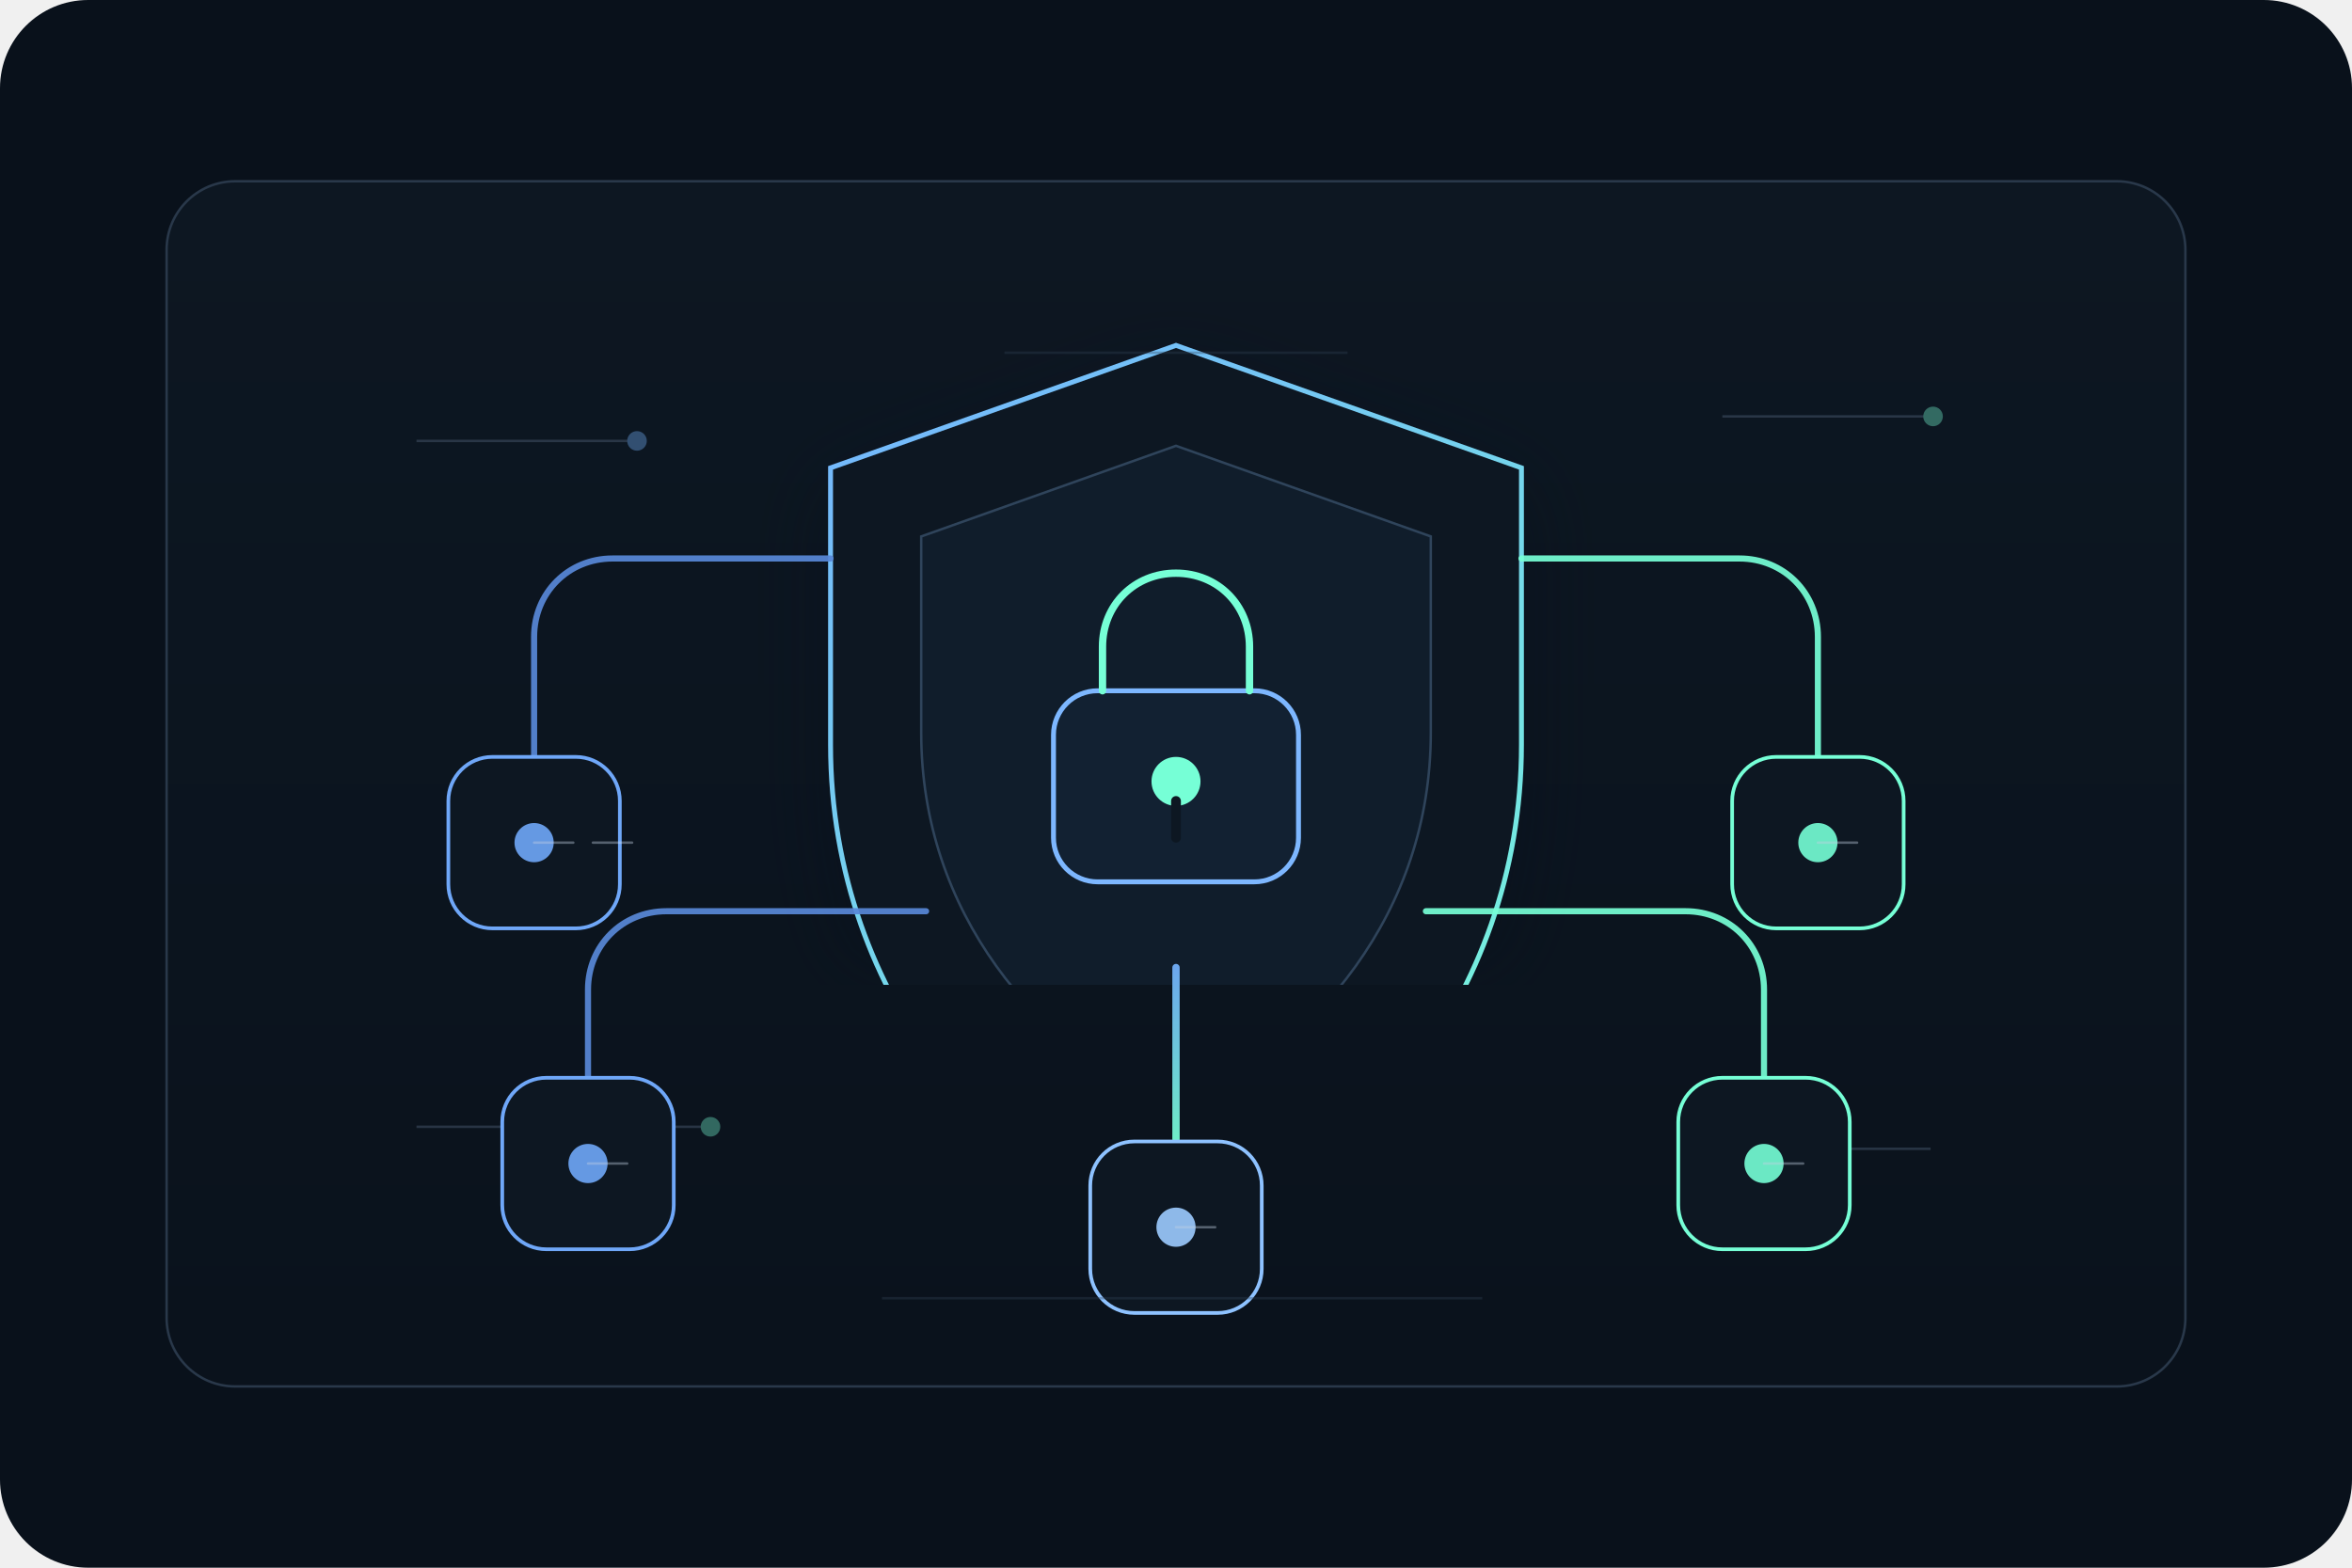
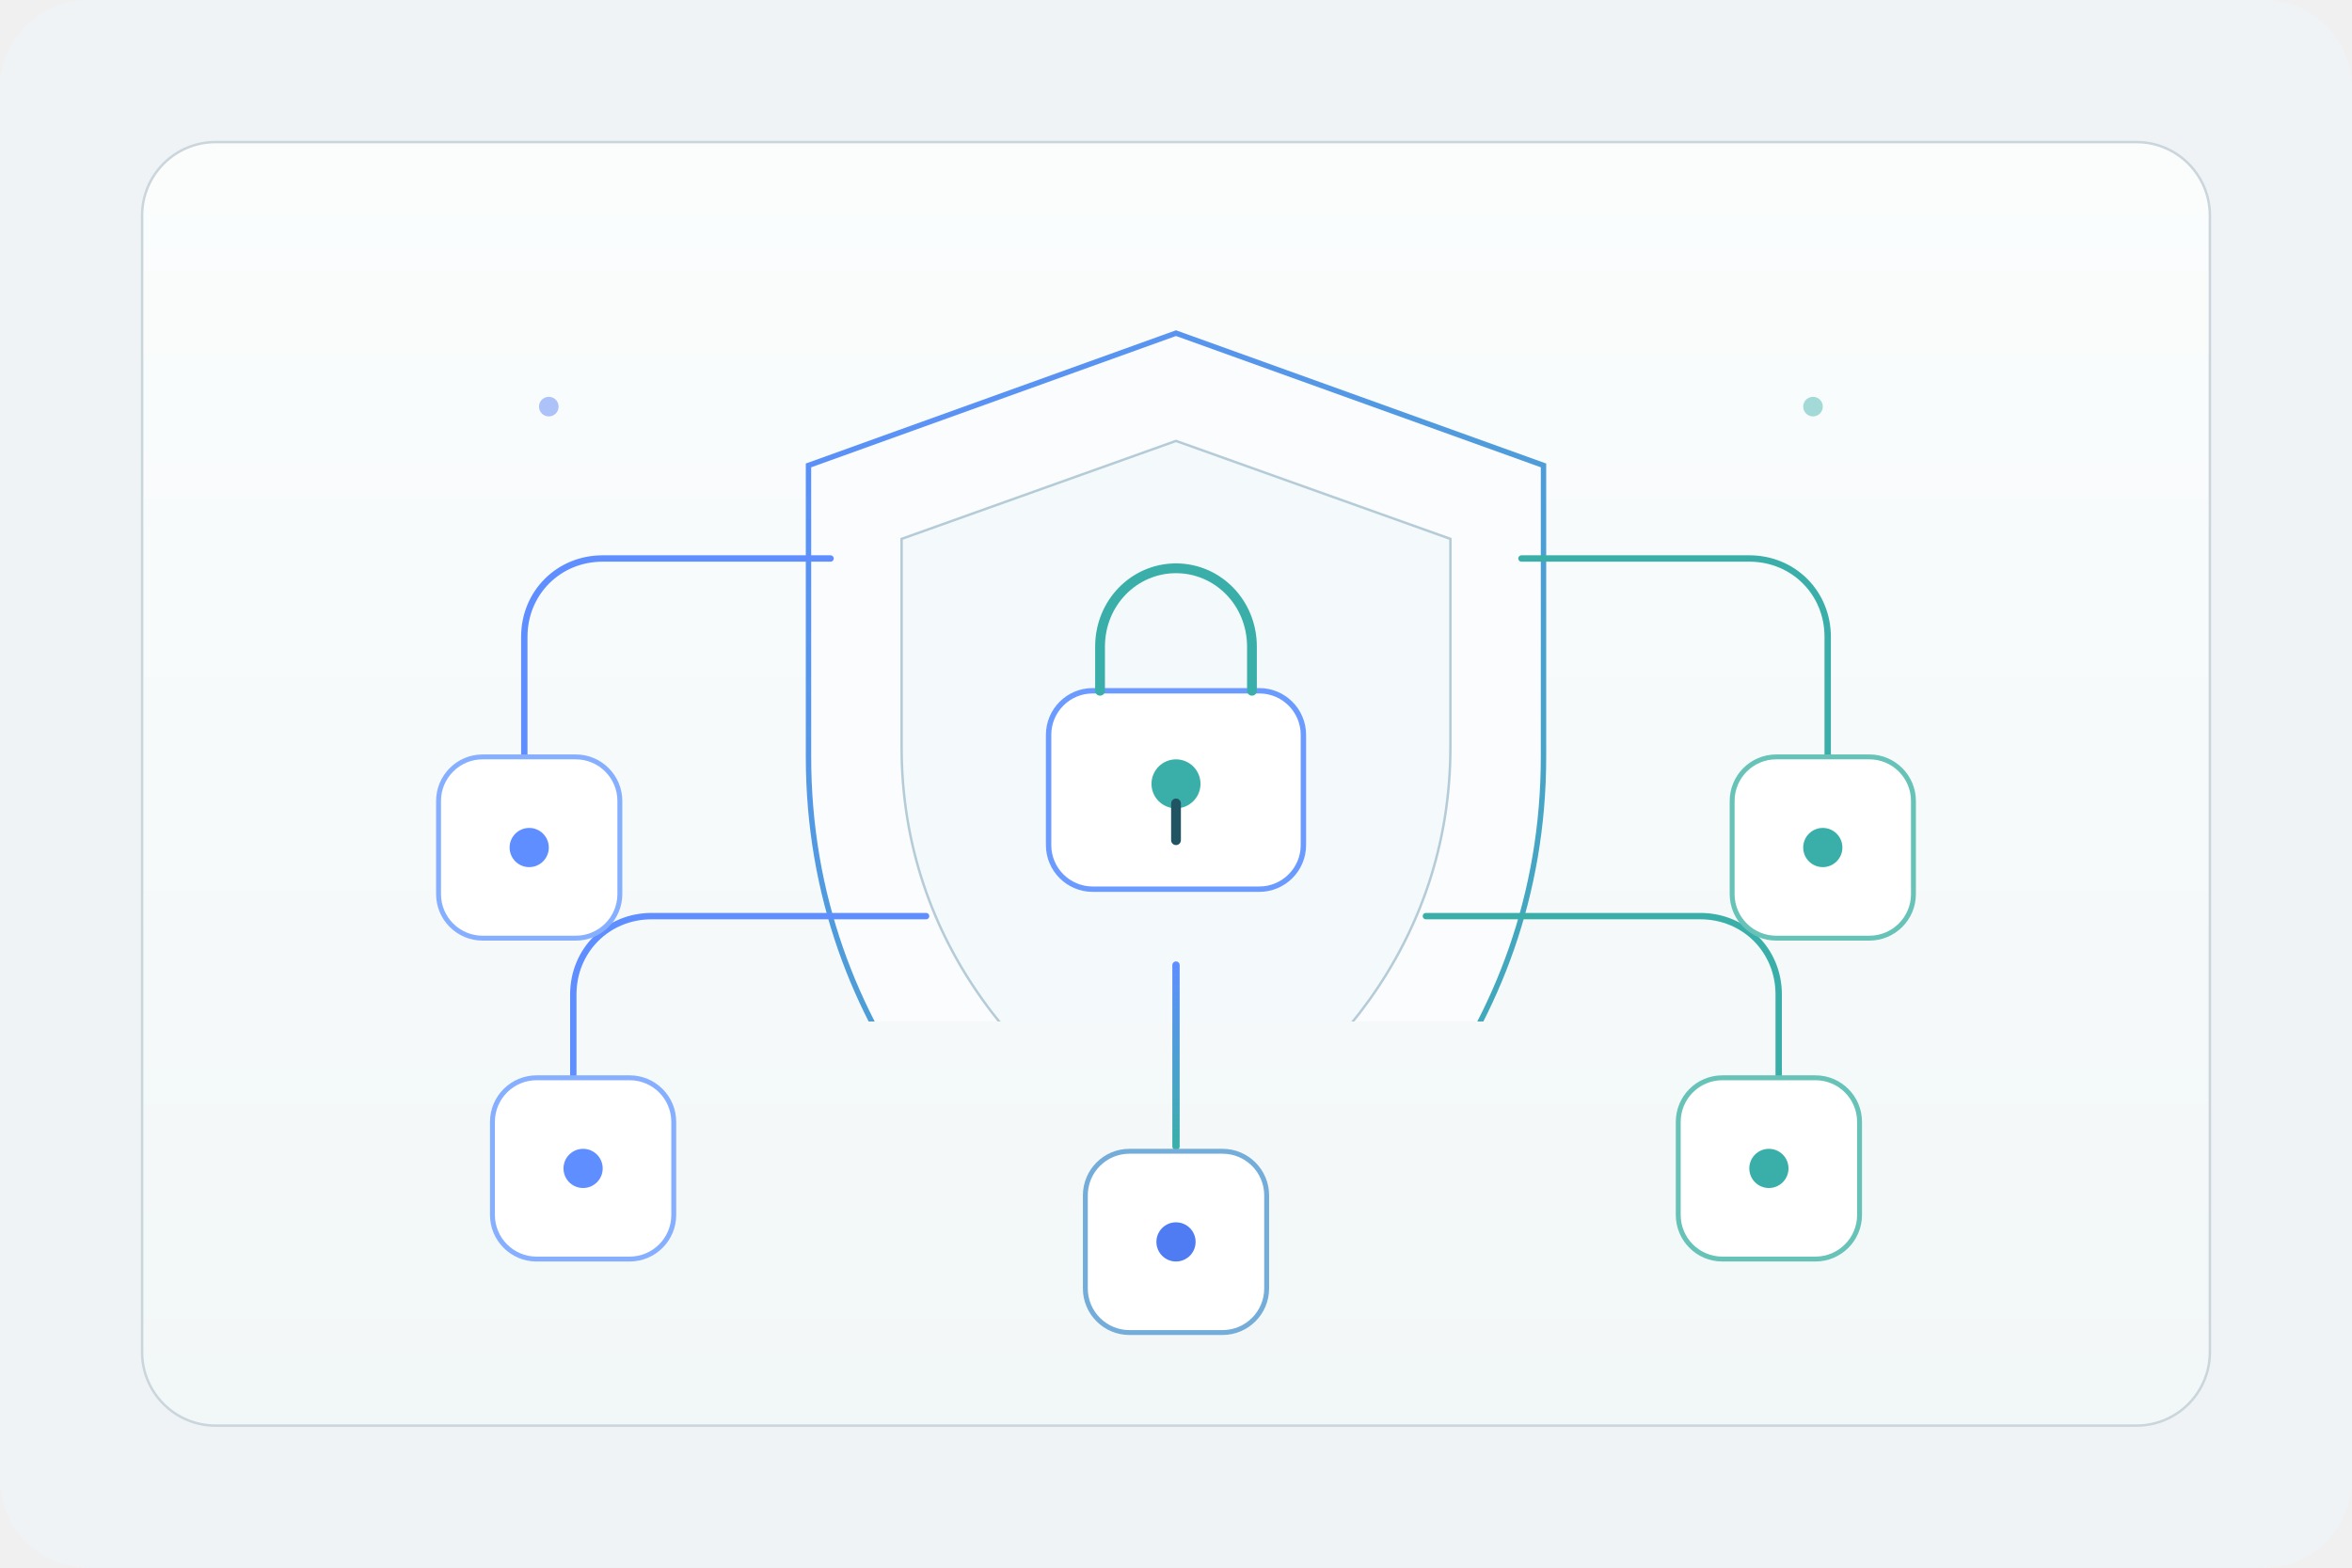
<svg xmlns="http://www.w3.org/2000/svg" viewBox="0 0 960 640" fill="none">
-   <rect width="960" height="640" rx="36" fill="#09111B" />
-   <rect x="68" y="74" width="824" height="492" rx="28" fill="url(#bg)" stroke="#29384A" />
-   <g opacity="0.36">
-     <path d="M170 180h90M170 460h120M703 170h87M692 469h96" stroke="#5B6F89" />
-     <circle cx="260" cy="180" r="4" fill="#74B3FF" />
-     <circle cx="290" cy="460" r="4" fill="#76FFD6" />
-     <circle cx="789" cy="170" r="4" fill="#76FFD6" />
-     <circle cx="692" cy="469" r="4" fill="#74B3FF" />
+   <rect width="960" height="640" rx="36" fill="#EFF3F6" />
+   <rect x="58" y="58" width="844" height="524" rx="30" fill="url(#panel)" stroke="#CAD5DC" />
+   <g opacity="0.45">
+     <circle cx="224" cy="166" r="4" fill="#4F7CF3" />
+     <circle cx="740" cy="166" r="4" fill="#3AAFA9" />
+     <circle cx="224" cy="486" r="4" fill="#3AAFA9" />
+     <circle cx="740" cy="486" r="4" fill="#4F7CF3" />
  </g>
-   <g filter="url(#f0)">
-     <path d="M480 141 621 191V304c0 106-72 180-141 211-69-31-141-105-141-211V191l141-50Z" fill="#0D1722" stroke="url(#g1)" stroke-width="2" />
-     <path d="M480 182 584 219v80c0 74-47 128-104 157-57-29-104-83-104-157v-80l104-37Z" fill="#101D2B" stroke="#2F445B" />
-     <rect x="430" y="282" width="100" height="78" rx="18" fill="#122132" stroke="#7DB7FF" stroke-width="2" />
-     <path d="M450 282v-18c0-17 13-30 30-30s30 13 30 30v18" stroke="#76FFD6" stroke-width="3" stroke-linecap="round" />
-     <circle cx="480" cy="319" r="10" fill="#76FFD6" />
-     <path d="M480 327v15" stroke="#0D1722" stroke-width="4" stroke-linecap="round" />
+   <g filter="url(#shadow)">
+     <path d="M480 136 630 190V309c0 113-76 192-150 225-74-33-150-112-150-225V190l150-54Z" fill="#FBFCFD" stroke="url(#shield)" stroke-width="2.2" />
+     <path d="M480 180 592 220v85c0 80-51 139-112 169-61-30-112-89-112-169v-85l112-40Z" fill="#F4FAFB" stroke="#B5CCD8" />
+     <rect x="428" y="282" width="104" height="81" rx="18" fill="#FFFFFF" stroke="#6C9BFF" stroke-width="2.2" />
+     <path d="M449 282v-18c0-18 14-32 31-32s31 14 31 32v18" stroke="#3AAFA9" stroke-width="4" stroke-linecap="round" />
+     <circle cx="480" cy="320" r="10" fill="#3AAFA9" />
+     <path d="M480 328v15" stroke="#215463" stroke-width="4" stroke-linecap="round" />
  </g>
-   <g opacity="0.92" stroke-linecap="round">
-     <path d="M339 228H250c-18 0-32 14-32 32v65" stroke="#5888D8" stroke-width="2.5" />
-     <path d="M621 228h89c18 0 32 14 32 32v65" stroke="#76FFD6" stroke-width="2.5" />
-     <path d="M378 372H272c-18 0-32 14-32 32v42" stroke="#5888D8" stroke-width="2.5" />
-     <path d="M582 372h106c18 0 32 14 32 32v42" stroke="#76FFD6" stroke-width="2.5" />
-     <path d="M480 395v70" stroke="url(#g2)" stroke-width="3" />
+   <g stroke-linecap="round">
+     <path d="M339 228H246c-18 0-32 14-32 32v65" stroke="#5E8EFF" stroke-width="2.6" />
+     <path d="M621 228h93c18 0 32 14 32 32v65" stroke="#3AAFA9" stroke-width="2.6" />
+     <path d="M378 374H266c-18 0-32 14-32 32v44" stroke="#5E8EFF" stroke-width="2.6" />
+     <path d="M582 374h112c18 0 32 14 32 32v44" stroke="#3AAFA9" stroke-width="2.6" />
+     <path d="M480 394v74" stroke="url(#midline)" stroke-width="3" />
  </g>
-   <g filter="url(#f1)">
-     <rect x="183" y="309" width="70" height="70" rx="18" fill="#0D1722" stroke="#6FA7F8" stroke-width="1.5" />
-     <rect x="707" y="309" width="70" height="70" rx="18" fill="#0D1722" stroke="#76FFD6" stroke-width="1.5" />
-     <rect x="205" y="440" width="70" height="70" rx="18" fill="#0D1722" stroke="#6FA7F8" stroke-width="1.5" />
-     <rect x="685" y="440" width="70" height="70" rx="18" fill="#0D1722" stroke="#76FFD6" stroke-width="1.5" />
-     <rect x="445" y="466" width="70" height="70" rx="18" fill="#0D1722" stroke="#8EC2FF" stroke-width="1.5" />
+   <g filter="url(#soft)">
+     <rect x="179" y="309" width="74" height="74" rx="18" fill="#FFFFFF" stroke="#87AFFF" stroke-width="2" />
+     <rect x="707" y="309" width="74" height="74" rx="18" fill="#FFFFFF" stroke="#67C3B7" stroke-width="2" />
+     <rect x="201" y="440" width="74" height="74" rx="18" fill="#FFFFFF" stroke="#87AFFF" stroke-width="2" />
+     <rect x="685" y="440" width="74" height="74" rx="18" fill="#FFFFFF" stroke="#67C3B7" stroke-width="2" />
+     <rect x="443" y="470" width="74" height="74" rx="18" fill="#FFFFFF" stroke="#74ADD9" stroke-width="2" />
  </g>
-   <g opacity="0.9">
-     <circle cx="218" cy="344" r="8" fill="#6FA7F8" />
-     <circle cx="742" cy="344" r="8" fill="#76FFD6" />
-     <circle cx="240" cy="475" r="8" fill="#6FA7F8" />
-     <circle cx="720" cy="475" r="8" fill="#76FFD6" />
-     <circle cx="480" cy="501" r="8" fill="#9CCBFF" />
-     <path d="M218 344h16M242 344h16M742 344h16M240 475h16M720 475h16M480 501h16" stroke="#D5E3F8" stroke-opacity=".4" stroke-linecap="round" />
-   </g>
-   <g opacity="0.35">
-     <path d="M410 144h140" stroke="#304256" />
-     <path d="M360 530h245" stroke="#304256" />
+   <g>
+     <circle cx="216" cy="346" r="8" fill="#5E8EFF" />
+     <circle cx="744" cy="346" r="8" fill="#3AAFA9" />
+     <circle cx="238" cy="477" r="8" fill="#5E8EFF" />
+     <circle cx="722" cy="477" r="8" fill="#3AAFA9" />
+     <circle cx="480" cy="507" r="8" fill="#4F7CF3" />
  </g>
  <defs>
-     <linearGradient id="bg" x1="480" y1="74" x2="480" y2="566" gradientUnits="userSpaceOnUse">
-       <stop stop-color="#0D1722" />
-       <stop offset="1" stop-color="#0A121C" />
+     <linearGradient id="panel" x1="480" y1="58" x2="480" y2="582" gradientUnits="userSpaceOnUse">
+       <stop stop-color="#FBFDFD" />
+       <stop offset="1" stop-color="#F2F7F8" />
    </linearGradient>
-     <linearGradient id="g1" x1="339" y1="141" x2="621" y2="515" gradientUnits="userSpaceOnUse">
-       <stop stop-color="#74B3FF" />
-       <stop offset="1" stop-color="#76FFD6" />
+     <linearGradient id="shield" x1="330" y1="136" x2="630" y2="534" gradientUnits="userSpaceOnUse">
+       <stop stop-color="#5E8EFF" />
+       <stop offset="1" stop-color="#3AAFA9" />
    </linearGradient>
-     <linearGradient id="g2" x1="480.5" y1="395" x2="480.5" y2="465" gradientUnits="userSpaceOnUse">
-       <stop stop-color="#74B3FF" />
-       <stop offset="1" stop-color="#76FFD6" />
+     <linearGradient id="midline" x1="480.5" y1="394" x2="480.5" y2="468" gradientUnits="userSpaceOnUse">
+       <stop stop-color="#5E8EFF" />
+       <stop offset="1" stop-color="#3AAFA9" />
    </linearGradient>
-     <filter id="f0" x="301" y="117" width="358" height="285" filterUnits="userSpaceOnUse" color-interpolation-filters="sRGB">
+     <filter id="shadow" x="302" y="123" width="356" height="294" filterUnits="userSpaceOnUse" color-interpolation-filters="sRGB">
      <feFlood flood-opacity="0" result="BackgroundImageFix" />
-       <feColorMatrix in="SourceAlpha" values="0 0 0 0 0 0 0 0 0 0 0 0 0 0 0 0 0 0 127 0" result="hardAlpha" />
      <feOffset dy="12" />
-       <feGaussianBlur stdDeviation="16" />
-       <feColorMatrix values="0 0 0 0 0.027 0 0 0 0 0.059 0 0 0 0 0.11 0 0 0 0.44 0" />
+       <feGaussianBlur stdDeviation="12" />
+       <feColorMatrix values="0 0 0 0 0.2 0 0 0 0 0.31 0 0 0 0 0.39 0 0 0 0.12 0" />
      <feBlend in2="BackgroundImageFix" result="effect1_dropShadow_1_2" />
      <feBlend in="SourceGraphic" in2="effect1_dropShadow_1_2" result="shape" />
    </filter>
-     <filter id="f1" x="167" y="293" width="626" height="259" filterUnits="userSpaceOnUse" color-interpolation-filters="sRGB">
+     <filter id="soft" x="161" y="291" width="638" height="271" filterUnits="userSpaceOnUse" color-interpolation-filters="sRGB">
      <feFlood flood-opacity="0" result="BackgroundImageFix" />
      <feGaussianBlur in="BackgroundImageFix" stdDeviation="2" result="effect1_backgroundBlur_1_2" />
      <feBlend in="SourceGraphic" in2="effect1_backgroundBlur_1_2" result="shape" />
    </filter>
  </defs>
</svg>
